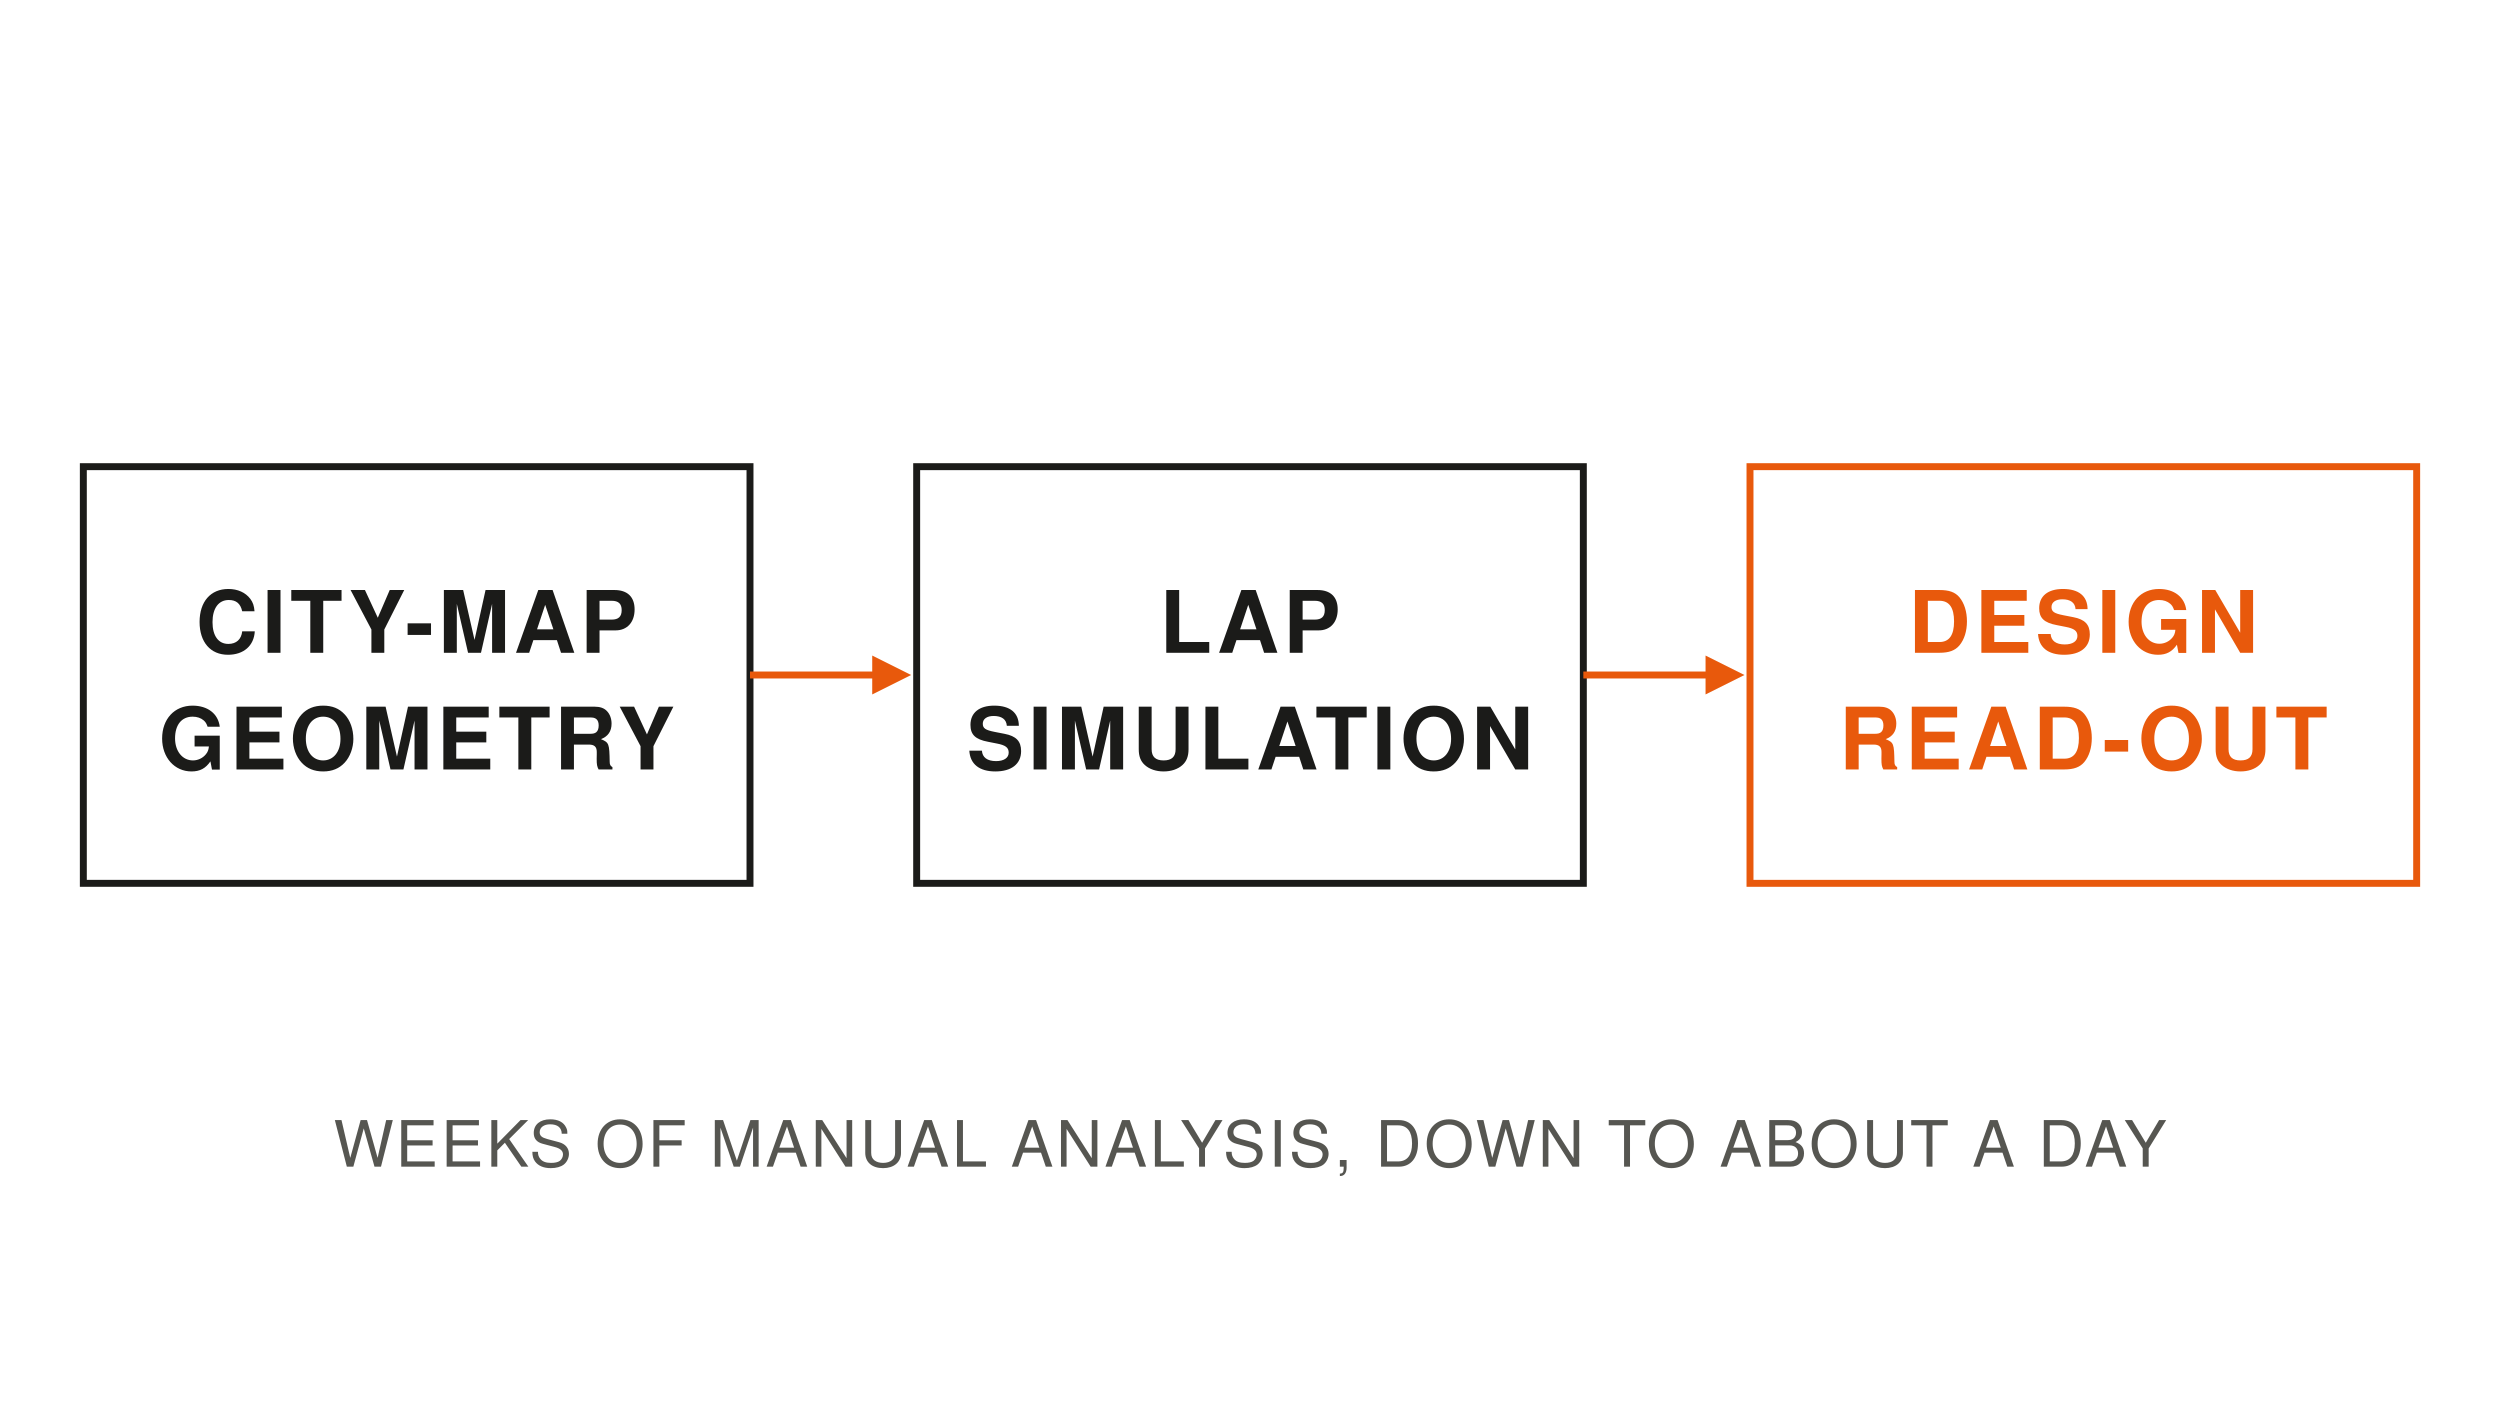
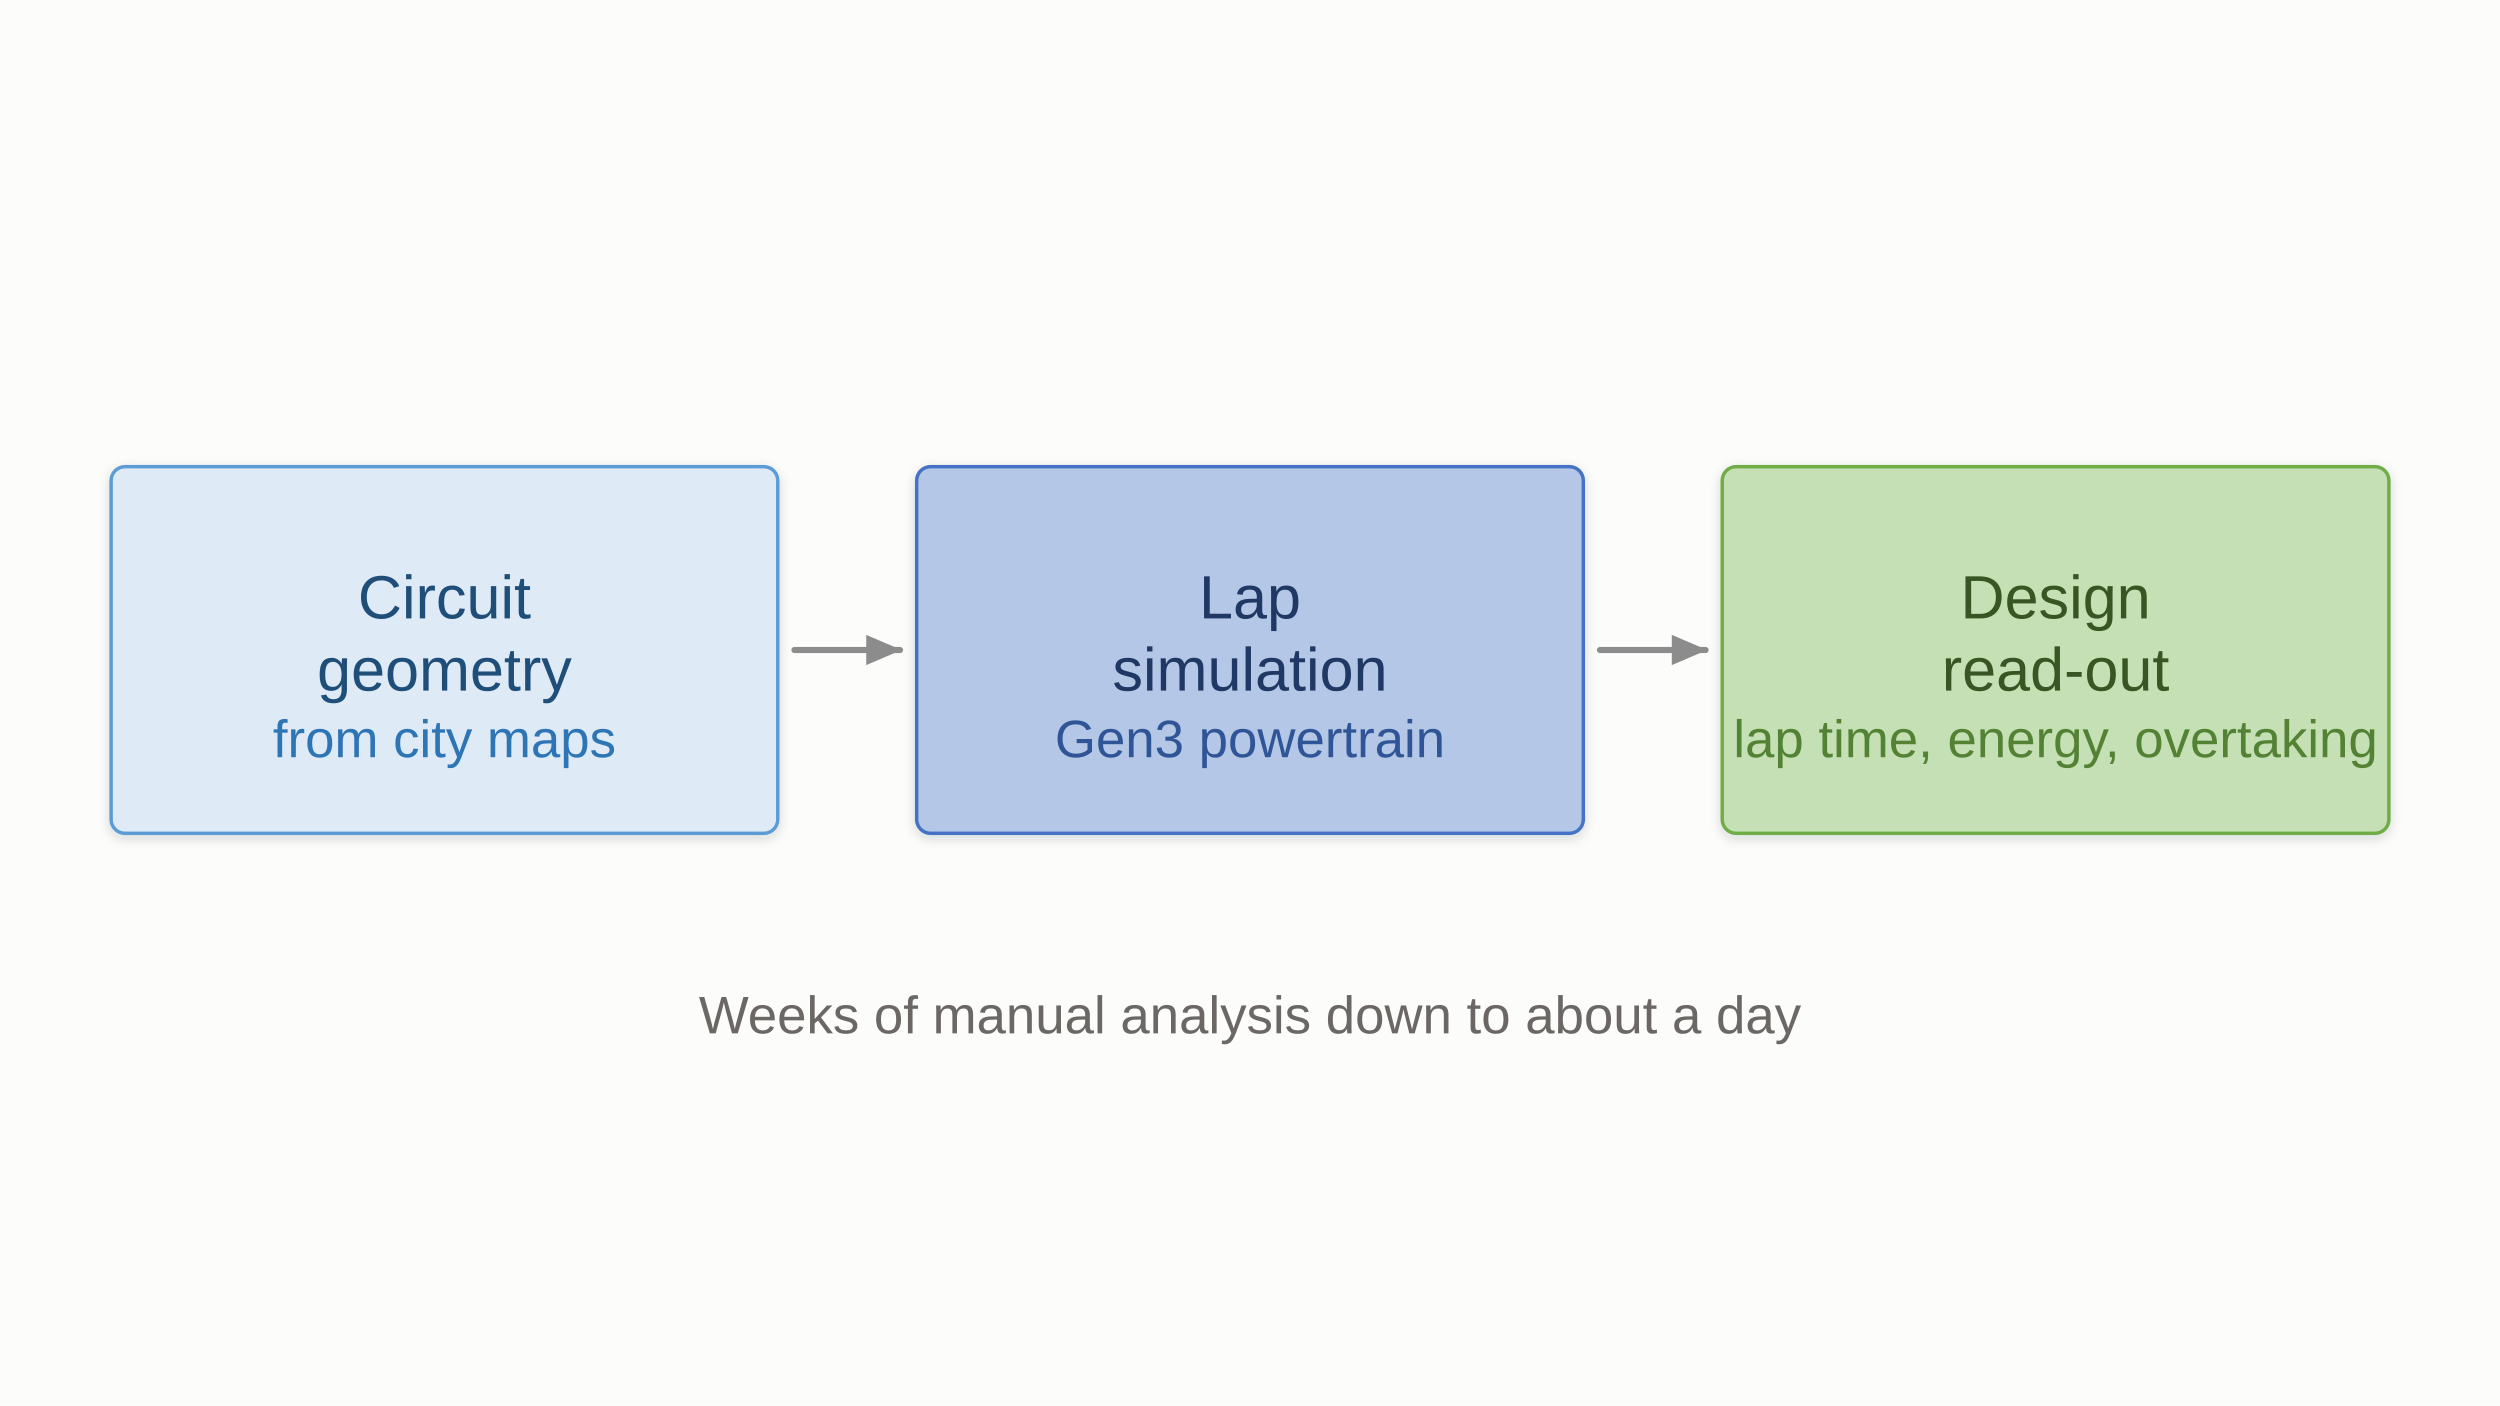
- <svg xmlns="http://www.w3.org/2000/svg" viewBox="0 0 900 506" role="img" aria-label="Three-stage pipeline from city-map geometry through lap simulation to a design read-out">
-   <g font-family="Helvetica, Arial, sans-serif">
-     <rect x="30" y="168" width="240" height="150" fill="none" stroke="#1b1b19" stroke-width="2.5" />
-     <text x="150" y="235" font-size="31" font-weight="700" fill="#1b1b19" text-anchor="middle" letter-spacing="1.5">CITY-MAP</text>
-     <text x="150" y="277" font-size="31" font-weight="700" fill="#1b1b19" text-anchor="middle" letter-spacing="1.5">GEOMETRY</text>
-     <path d="M270 243 H 320" stroke="#e8590c" stroke-width="2.5" fill="none" />
-     <path d="M328 243 l -14 -7 v 14 z" fill="#e8590c" />
-     <rect x="330" y="168" width="240" height="150" fill="none" stroke="#1b1b19" stroke-width="2.5" />
-     <text x="450" y="235" font-size="31" font-weight="700" fill="#1b1b19" text-anchor="middle" letter-spacing="1.5">LAP</text>
-     <text x="450" y="277" font-size="31" font-weight="700" fill="#1b1b19" text-anchor="middle" letter-spacing="1.5">SIMULATION</text>
-     <path d="M570 243 H 620" stroke="#e8590c" stroke-width="2.5" fill="none" />
-     <path d="M628 243 l -14 -7 v 14 z" fill="#e8590c" />
-     <rect x="630" y="168" width="240" height="150" fill="none" stroke="#e8590c" stroke-width="2.5" />
-     <text x="750" y="235" font-size="31" font-weight="700" fill="#e8590c" text-anchor="middle" letter-spacing="1.5">DESIGN</text>
-     <text x="750" y="277" font-size="31" font-weight="700" fill="#e8590c" text-anchor="middle" letter-spacing="1.5">READ-OUT</text>
-     <text x="450" y="420" font-size="23" fill="#565651" text-anchor="middle" letter-spacing="1">WEEKS OF MANUAL ANALYSIS, DOWN TO ABOUT A DAY</text>
+ <svg xmlns="http://www.w3.org/2000/svg" viewBox="0 0 900 506" role="img" aria-label="Circuit geometry to lap simulation to design read-out" style="font-family:Aptos, Calibri, 'Segoe UI', 'Helvetica Neue', Arial, sans-serif">
+   <defs>
+     <marker id="ah" viewBox="0 0 10 10" refX="9" refY="5" markerWidth="6.5" markerHeight="6.5" orient="auto-start-reverse">
+       <path d="M0.5,1.2 L9.4,5 L0.5,8.8 Z" fill="#8c8c8c" />
+     </marker>
+     <marker id="ahb" viewBox="0 0 10 10" refX="9" refY="5" markerWidth="6.5" markerHeight="6.5" orient="auto-start-reverse">
+       <path d="M0.5,1.2 L9.4,5 L0.5,8.8 Z" fill="#2f5597" />
+     </marker>
+     <filter id="sh" x="-30%" y="-30%" width="170%" height="190%">
+       <feDropShadow dx="0" dy="1.3" stdDeviation="2.1" flood-color="#1f2328" flood-opacity="0.16" />
+     </filter>
+   </defs>
+   <rect width="900" height="506" fill="#fcfcfb" />
+   <g filter="url(#sh)">
+     <rect x="40" y="168" width="240" height="132" rx="5" fill="#deebf7" stroke="#5b9bd5" stroke-width="1.25" />
  </g>
+   <text x="160.0" y="215.0" text-anchor="middle" font-size="22" fill="#1f4e79" dominant-baseline="central">Circuit</text>
+   <text x="160.0" y="241.0" text-anchor="middle" font-size="22" fill="#1f4e79" dominant-baseline="central">geometry</text>
+   <text x="160.0" y="266.0" text-anchor="middle" font-size="19" fill="#2e75b6" dominant-baseline="central">from city maps</text>
+   <path d="M286,234 L324,234" stroke="#8c8c8c" stroke-width="2.2" fill="none" marker-end="url(#ah)" stroke-linecap="round" />
+   <g filter="url(#sh)">
+     <rect x="330" y="168" width="240" height="132" rx="5" fill="#b4c7e7" stroke="#4472c4" stroke-width="1.25" />
+   </g>
+   <text x="450.0" y="215.0" text-anchor="middle" font-size="22" fill="#1f3864" dominant-baseline="central">Lap</text>
+   <text x="450.0" y="241.0" text-anchor="middle" font-size="22" fill="#1f3864" dominant-baseline="central">simulation</text>
+   <text x="450.0" y="266.0" text-anchor="middle" font-size="19" fill="#2f5597" dominant-baseline="central">Gen3 powertrain</text>
+   <path d="M576,234 L614,234" stroke="#8c8c8c" stroke-width="2.2" fill="none" marker-end="url(#ah)" stroke-linecap="round" />
+   <g filter="url(#sh)">
+     <rect x="620" y="168" width="240" height="132" rx="5" fill="#c5e0b4" stroke="#70ad47" stroke-width="1.25" />
+   </g>
+   <text x="740.0" y="215.0" text-anchor="middle" font-size="22" fill="#375623" dominant-baseline="central">Design</text>
+   <text x="740.0" y="241.0" text-anchor="middle" font-size="22" fill="#375623" dominant-baseline="central">read-out</text>
+   <text x="740.0" y="266.0" text-anchor="middle" font-size="19" fill="#548235" dominant-baseline="central">lap time, energy, overtaking</text>
+   <text x="450.0" y="372" text-anchor="middle" font-size="19" fill="#6b6764" font-weight="400">Weeks of manual analysis down to about a day</text>
</svg>
